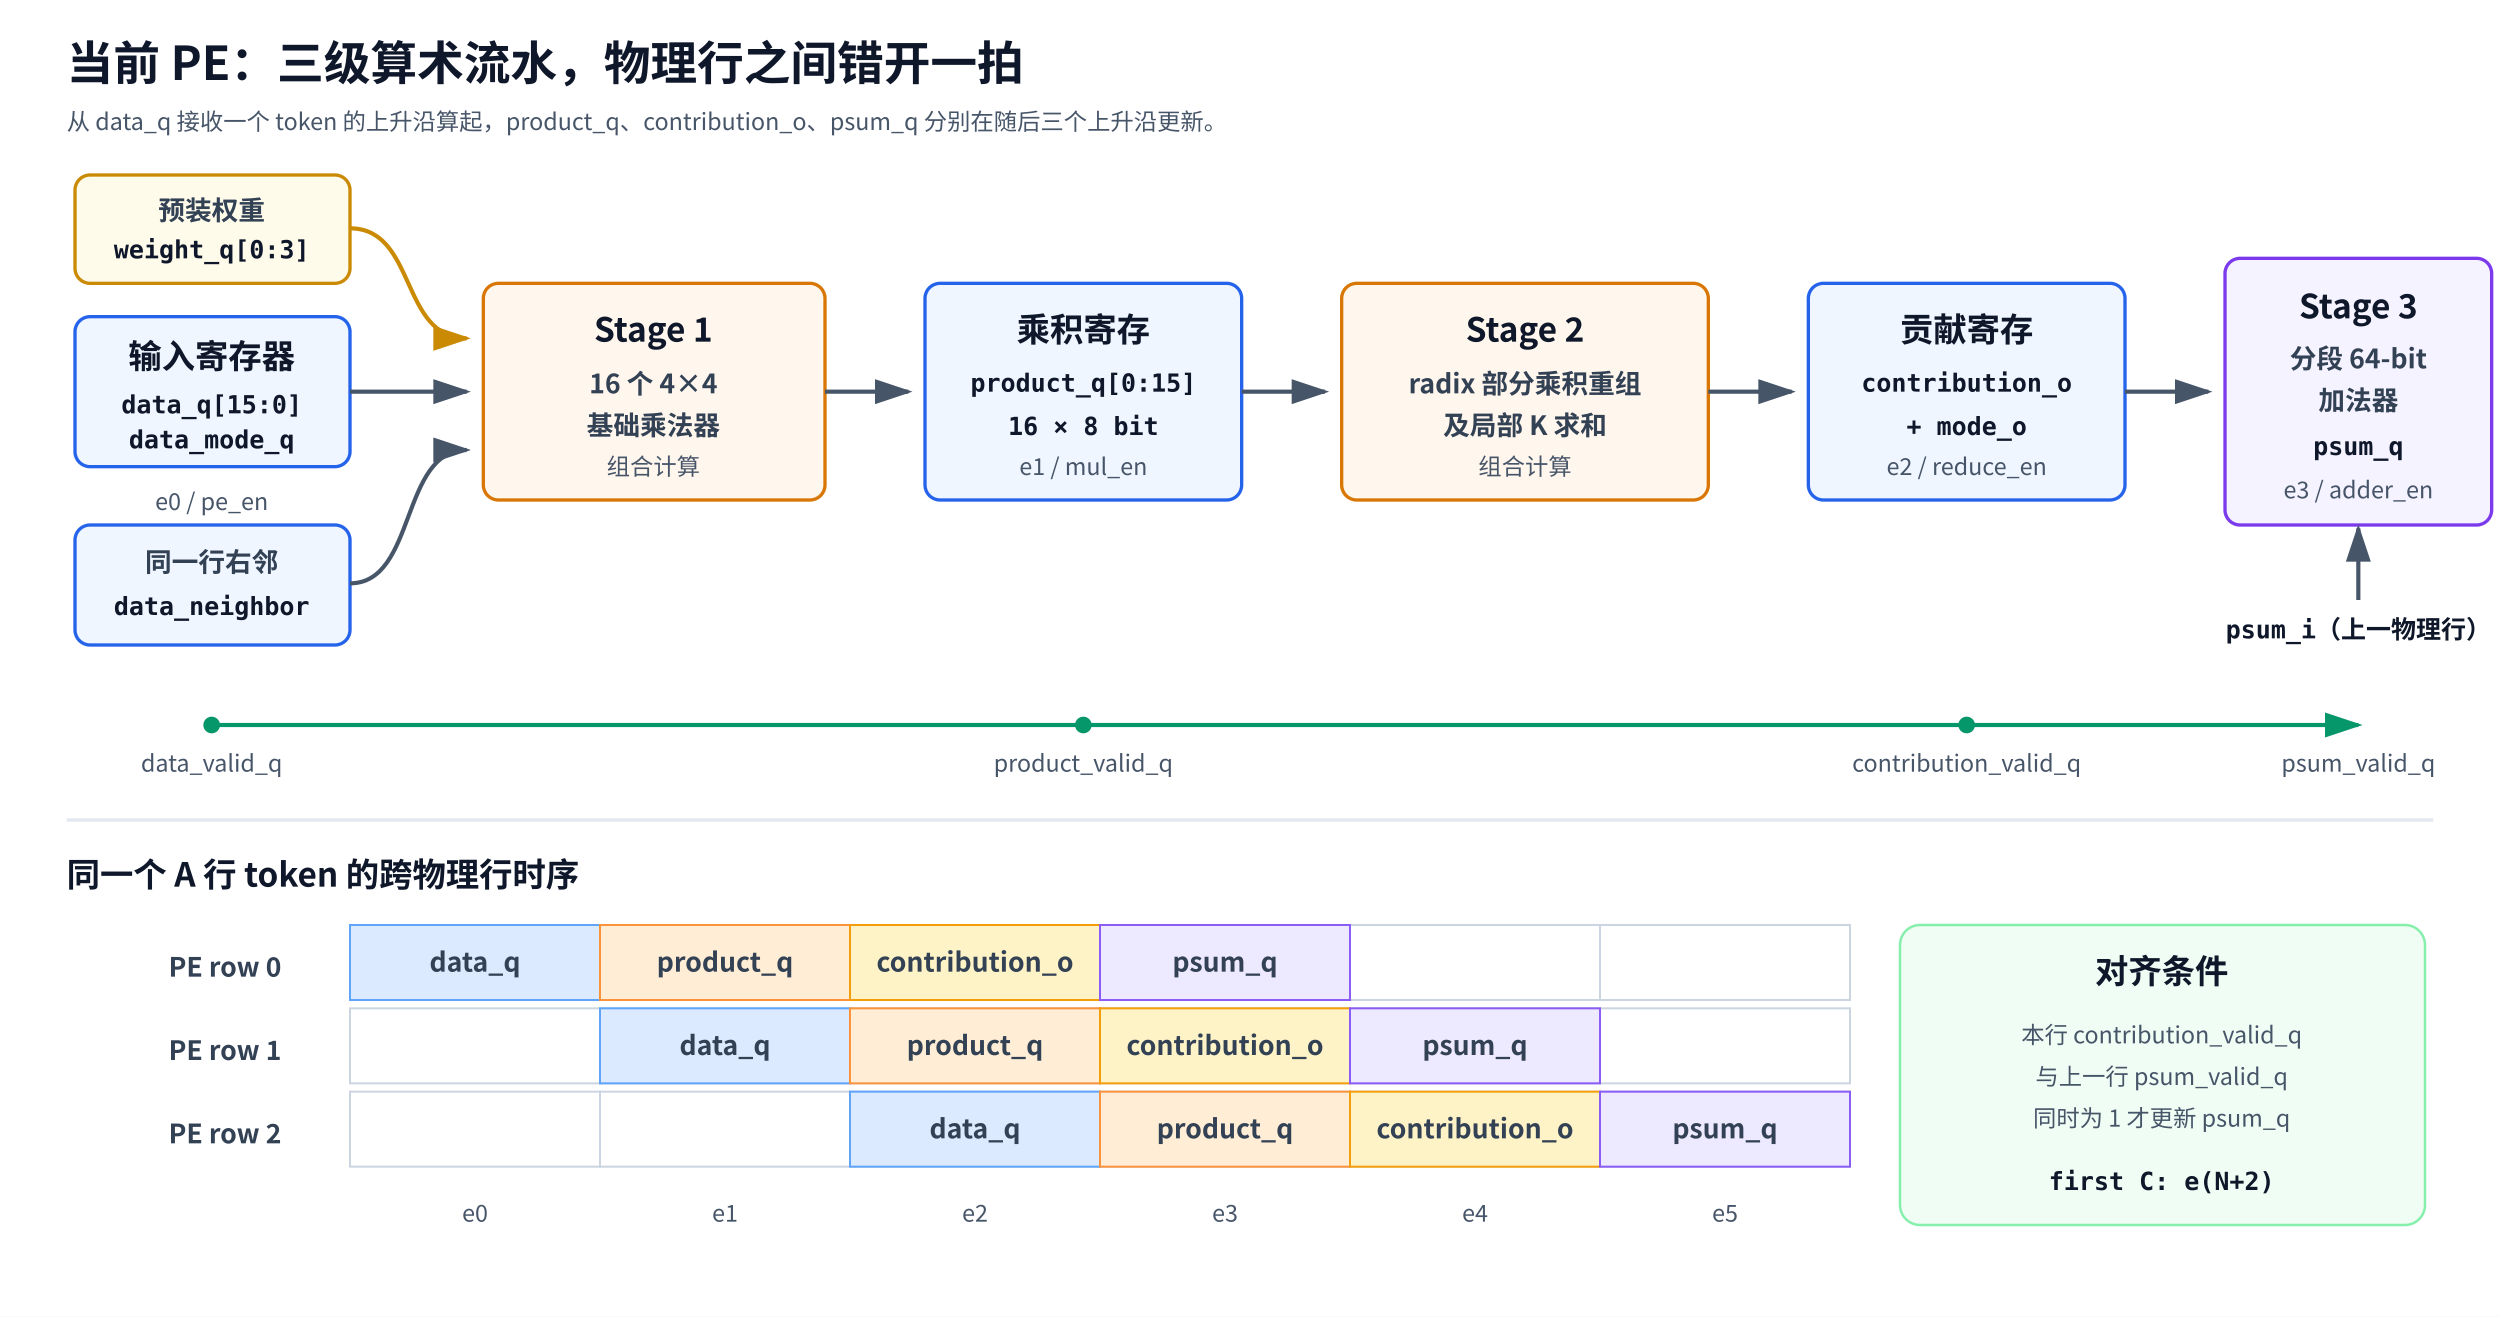
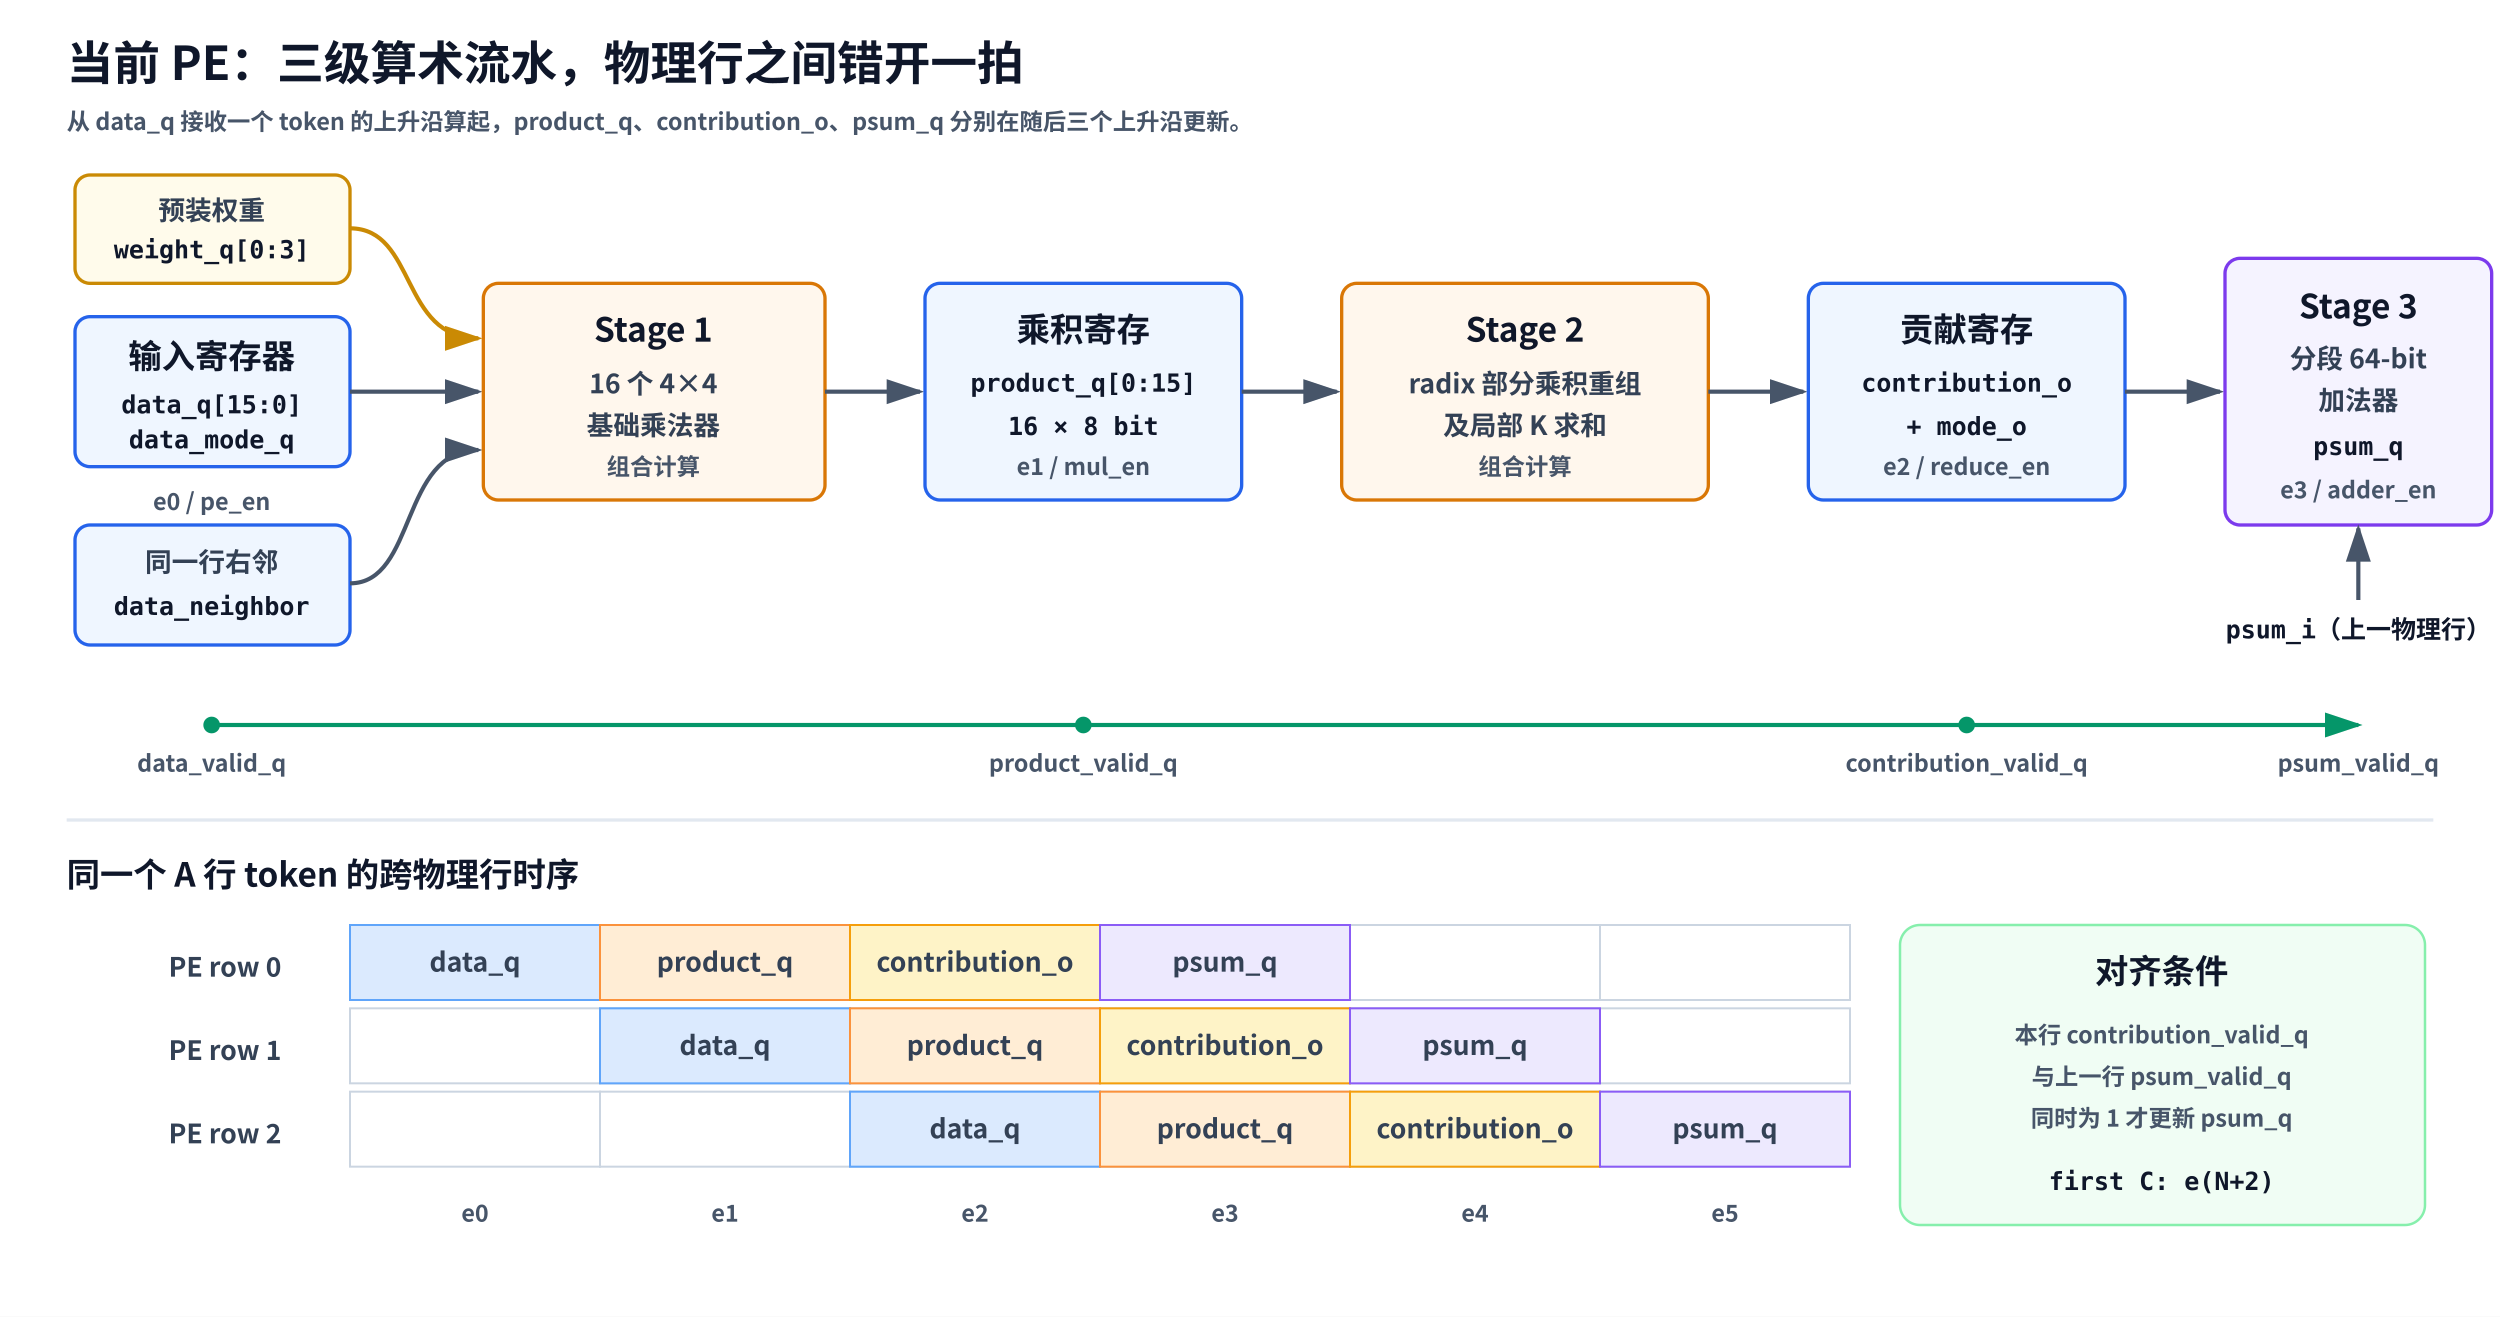
<svg xmlns="http://www.w3.org/2000/svg" width="1500" height="790" viewBox="0 0 1500 790" role="img" aria-labelledby="title desc">
  <defs>
    <style>
      .title { font: 700 28px "Noto Sans CJK SC", "Microsoft YaHei", sans-serif; fill: #0f172a; }
      .h2 { font: 700 20px "Noto Sans CJK SC", "Microsoft YaHei", sans-serif; fill: #0f172a; text-anchor: middle; }
-       .label { font: 600 16px "Noto Sans CJK SC", "Microsoft YaHei", sans-serif; fill: #334155; text-anchor: middle; }
-       .small { font: 500 14px "Noto Sans CJK SC", "Microsoft YaHei", sans-serif; fill: #475569; text-anchor: middle; }
+       .label { font: 700 16px "Noto Sans CJK SC", "Microsoft YaHei", sans-serif; fill: #334155; text-anchor: middle; }
+       .small { font: 700 14px "Noto Sans CJK SC", "Microsoft YaHei", sans-serif; fill: #475569; text-anchor: middle; }
      .left { text-anchor: start; }
-       .mono { font: 600 15px "JetBrains Mono", "DejaVu Sans Mono", monospace; fill: #0f172a; text-anchor: middle; }
+       .mono { font: 700 15px "JetBrains Mono", "DejaVu Sans Mono", monospace; fill: #0f172a; text-anchor: middle; }
      .reg { fill: #eff6ff; stroke: #2563eb; stroke-width: 2; rx: 9; }
      .comb { fill: #fff7ed; stroke: #d97706; stroke-width: 2; rx: 9; }
      .acc { fill: #f5f3ff; stroke: #7c3aed; stroke-width: 2; rx: 9; }
      .weight { fill: #fffbeb; stroke: #ca8a04; stroke-width: 2; rx: 9; }
      .arrow { fill: none; stroke: #475569; stroke-width: 2.5; }
      .valid { fill: none; stroke: #059669; stroke-width: 2.5; }
      .weightline { fill: none; stroke: #ca8a04; stroke-width: 2.5; }
      .grid { fill: #ffffff; stroke: #cbd5e1; stroke-width: 1.2; }
      .active0 { fill: #dbeafe; stroke: #60a5fa; stroke-width: 1.2; }
      .active1 { fill: #ffedd5; stroke: #fb923c; stroke-width: 1.2; }
      .active2 { fill: #fef3c7; stroke: #f59e0b; stroke-width: 1.2; }
      .active3 { fill: #ede9fe; stroke: #8b5cf6; stroke-width: 1.2; }
    </style>
    <marker id="arrow-gray" markerWidth="10" markerHeight="10" refX="8" refY="3" orient="auto" markerUnits="strokeWidth">
      <path d="M0,0 L0,6 L9,3 z" fill="#475569" />
    </marker>
    <marker id="arrow-green" markerWidth="10" markerHeight="10" refX="8" refY="3" orient="auto" markerUnits="strokeWidth">
      <path d="M0,0 L0,6 L9,3 z" fill="#059669" />
    </marker>
    <marker id="arrow-yellow" markerWidth="10" markerHeight="10" refX="8" refY="3" orient="auto" markerUnits="strokeWidth">
      <path d="M0,0 L0,6 L9,3 z" fill="#ca8a04" />
    </marker>
  </defs>
  <rect width="1500" height="790" fill="#ffffff" />
  <text x="40" y="48" class="title">当前 PE：三级算术流水，物理行之间错开一拍</text>
  <text x="40" y="78" class="small left">从 data_q 接收一个 token 的上升沿算起，product_q、contribution_o、psum_q 分别在随后三个上升沿更新。</text>
  <g transform="translate(45 125)">
    <rect class="reg" x="0" y="65" width="165" height="90" />
    <text class="h2" x="82" y="96">输入寄存器</text>
    <text class="mono" x="82" y="123">data_q[15:0]</text>
    <text class="mono" x="82" y="144">data_mode_q</text>
    <text class="small" x="82" y="181">e0 / pe_en</text>
    <rect class="reg" x="0" y="190" width="165" height="72" />
    <text class="label" x="82" y="218">同一行右邻</text>
    <text class="mono" x="82" y="244">data_neighbor</text>
    <rect class="weight" x="0" y="-20" width="165" height="65" />
    <text class="label" x="82" y="7">预装权重</text>
    <text class="mono" x="82" y="30">weight_q[0:3]</text>
-     <path class="arrow" d="M165 110H235" marker-end="url(#arrow-gray)" />
-     <path class="arrow" d="M165 225 C205 225 195 145 235 145" marker-end="url(#arrow-gray)" />
-     <path class="weightline" d="M165 12 C205 12 195 78 235 78" marker-end="url(#arrow-yellow)" />
+     <path class="arrow" d="M165 110H242" marker-end="url(#arrow-gray)" />
+     <path class="arrow" d="M165 225 C205 225 195 145 242 145" marker-end="url(#arrow-gray)" />
+     <path class="weightline" d="M165 12 C205 12 195 78 242 78" marker-end="url(#arrow-yellow)" />
    <rect class="comb" x="245" y="45" width="205" height="130" />
    <text class="h2" x="347" y="80">Stage 1</text>
    <text class="label" x="347" y="111">16 个 4×4</text>
    <text class="label" x="347" y="136">基础乘法器</text>
    <text class="small" x="347" y="160">组合计算</text>
-     <path class="arrow" d="M450 110H500" marker-end="url(#arrow-gray)" />
+     <path class="arrow" d="M450 110H507" marker-end="url(#arrow-gray)" />
    <rect class="reg" x="510" y="45" width="190" height="130" />
    <text class="h2" x="605" y="80">乘积寄存</text>
    <text class="mono" x="605" y="110">product_q[0:15]</text>
    <text class="mono" x="605" y="136">16 × 8 bit</text>
    <text class="small" x="605" y="160">e1 / mul_en</text>
-     <path class="arrow" d="M700 110H750" marker-end="url(#arrow-gray)" />
+     <path class="arrow" d="M700 110H757" marker-end="url(#arrow-gray)" />
    <rect class="comb" x="760" y="45" width="220" height="130" />
    <text class="h2" x="870" y="80">Stage 2</text>
    <text class="label" x="870" y="111">radix 部分乘积重组</text>
    <text class="label" x="870" y="136">及局部 K 求和</text>
    <text class="small" x="870" y="160">组合计算</text>
-     <path class="arrow" d="M980 110H1030" marker-end="url(#arrow-gray)" />
+     <path class="arrow" d="M980 110H1037" marker-end="url(#arrow-gray)" />
    <rect class="reg" x="1040" y="45" width="190" height="130" />
    <text class="h2" x="1135" y="80">贡献寄存</text>
    <text class="mono" x="1135" y="110">contribution_o</text>
    <text class="mono" x="1135" y="136">+ mode_o</text>
    <text class="small" x="1135" y="160">e2 / reduce_en</text>
-     <path class="arrow" d="M1230 110H1280" marker-end="url(#arrow-gray)" />
+     <path class="arrow" d="M1230 110H1287" marker-end="url(#arrow-gray)" />
    <rect class="acc" x="1290" y="30" width="160" height="160" />
    <text class="h2" x="1370" y="66">Stage 3</text>
    <text class="label" x="1370" y="96">分段 64-bit</text>
    <text class="label" x="1370" y="121">加法器</text>
    <text class="mono" x="1370" y="148">psum_q</text>
    <text class="small" x="1370" y="174">e3 / adder_en</text>
    <path class="arrow" d="M1370 235V192" marker-end="url(#arrow-gray)" />
    <text class="mono" x="1370" y="258">psum_i（上一物理行）</text>
    <path class="valid" d="M82 310H605H1135H1370" marker-end="url(#arrow-green)" />
    <circle cx="82" cy="310" r="5" fill="#059669" />
    <circle cx="605" cy="310" r="5" fill="#059669" />
    <circle cx="1135" cy="310" r="5" fill="#059669" />
    <text class="small" x="82" y="338">data_valid_q</text>
    <text class="small" x="605" y="338">product_valid_q</text>
    <text class="small" x="1135" y="338">contribution_valid_q</text>
    <text class="small" x="1370" y="338">psum_valid_q</text>
  </g>
  <line x1="40" y1="492" x2="1460" y2="492" stroke="#e2e8f0" stroke-width="2" />
  <text x="40" y="532" class="h2 left">同一个 A 行 token 的跨物理行时序</text>
  <g transform="translate(210 555)">
    <text class="label" x="-75" y="31">PE row 0</text>
    <text class="label" x="-75" y="81">PE row 1</text>
    <text class="label" x="-75" y="131">PE row 2</text>
    <g>
      <rect class="grid" x="0" y="0" width="150" height="45" />
      <rect class="grid" x="150" y="0" width="150" height="45" />
      <rect class="grid" x="300" y="0" width="150" height="45" />
      <rect class="grid" x="450" y="0" width="150" height="45" />
      <rect class="grid" x="600" y="0" width="150" height="45" />
      <rect class="grid" x="750" y="0" width="150" height="45" />
      <rect class="grid" x="0" y="50" width="150" height="45" />
      <rect class="grid" x="150" y="50" width="150" height="45" />
      <rect class="grid" x="300" y="50" width="150" height="45" />
      <rect class="grid" x="450" y="50" width="150" height="45" />
      <rect class="grid" x="600" y="50" width="150" height="45" />
      <rect class="grid" x="750" y="50" width="150" height="45" />
      <rect class="grid" x="0" y="100" width="150" height="45" />
      <rect class="grid" x="150" y="100" width="150" height="45" />
      <rect class="grid" x="300" y="100" width="150" height="45" />
      <rect class="grid" x="450" y="100" width="150" height="45" />
      <rect class="grid" x="600" y="100" width="150" height="45" />
      <rect class="grid" x="750" y="100" width="150" height="45" />
    </g>
    <rect class="active0" x="0" y="0" width="150" height="45" />
    <rect class="active1" x="150" y="0" width="150" height="45" />
    <rect class="active2" x="300" y="0" width="150" height="45" />
    <rect class="active3" x="450" y="0" width="150" height="45" />
    <rect class="active0" x="150" y="50" width="150" height="45" />
    <rect class="active1" x="300" y="50" width="150" height="45" />
    <rect class="active2" x="450" y="50" width="150" height="45" />
    <rect class="active3" x="600" y="50" width="150" height="45" />
    <rect class="active0" x="300" y="100" width="150" height="45" />
    <rect class="active1" x="450" y="100" width="150" height="45" />
    <rect class="active2" x="600" y="100" width="150" height="45" />
    <rect class="active3" x="750" y="100" width="150" height="45" />
    <text class="label" x="75" y="28">data_q</text>
    <text class="label" x="225" y="28">product_q</text>
    <text class="label" x="375" y="28">contribution_o</text>
    <text class="label" x="525" y="28">psum_q</text>
    <text class="label" x="225" y="78">data_q</text>
    <text class="label" x="375" y="78">product_q</text>
    <text class="label" x="525" y="78">contribution_o</text>
    <text class="label" x="675" y="78">psum_q</text>
    <text class="label" x="375" y="128">data_q</text>
    <text class="label" x="525" y="128">product_q</text>
    <text class="label" x="675" y="128">contribution_o</text>
    <text class="label" x="825" y="128">psum_q</text>
    <text class="small" x="75" y="178">e0</text>
    <text class="small" x="225" y="178">e1</text>
    <text class="small" x="375" y="178">e2</text>
    <text class="small" x="525" y="178">e3</text>
    <text class="small" x="675" y="178">e4</text>
    <text class="small" x="825" y="178">e5</text>
  </g>
  <rect x="1140" y="555" width="315" height="180" rx="12" fill="#f0fdf4" stroke="#86efac" stroke-width="1.5" />
  <text x="1297" y="590" class="h2">对齐条件</text>
  <text x="1297" y="626" class="small">本行 contribution_valid_q</text>
  <text x="1297" y="651" class="small">与上一行 psum_valid_q</text>
  <text x="1297" y="676" class="small">同时为 1 才更新 psum_q</text>
  <text x="1297" y="714" class="mono">first C: e(N+2)</text>
</svg>
